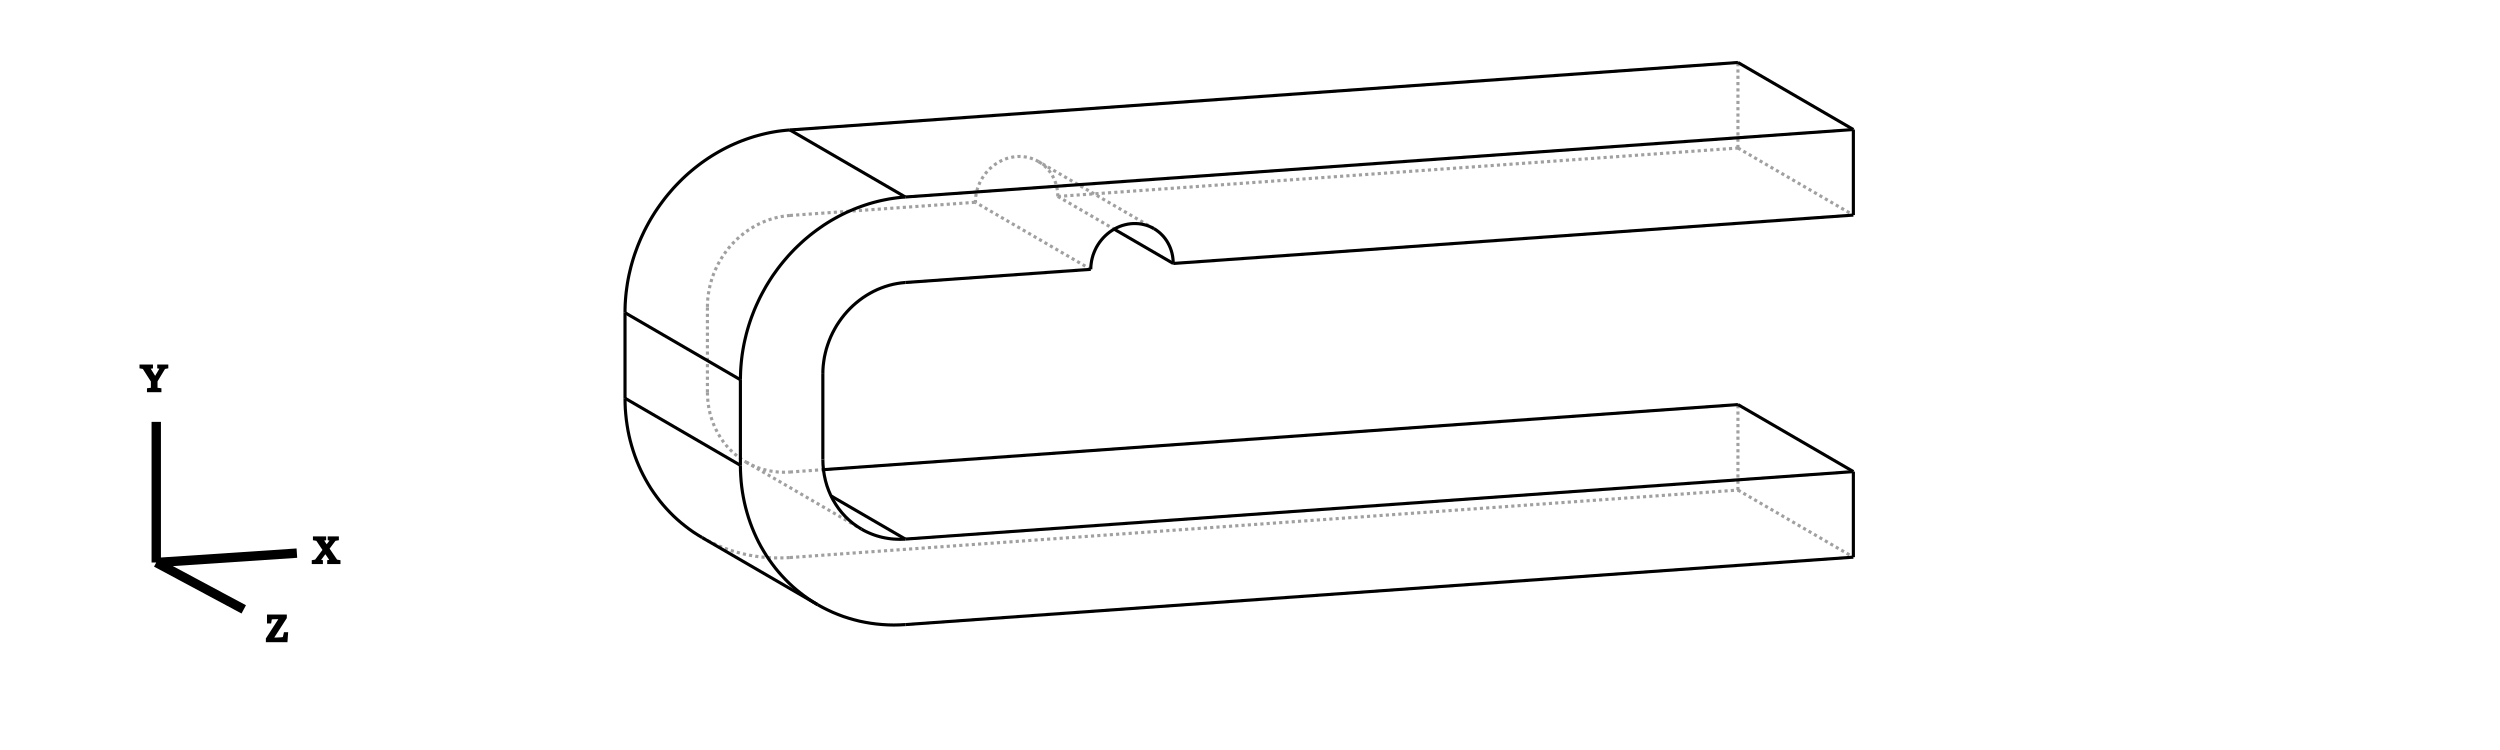
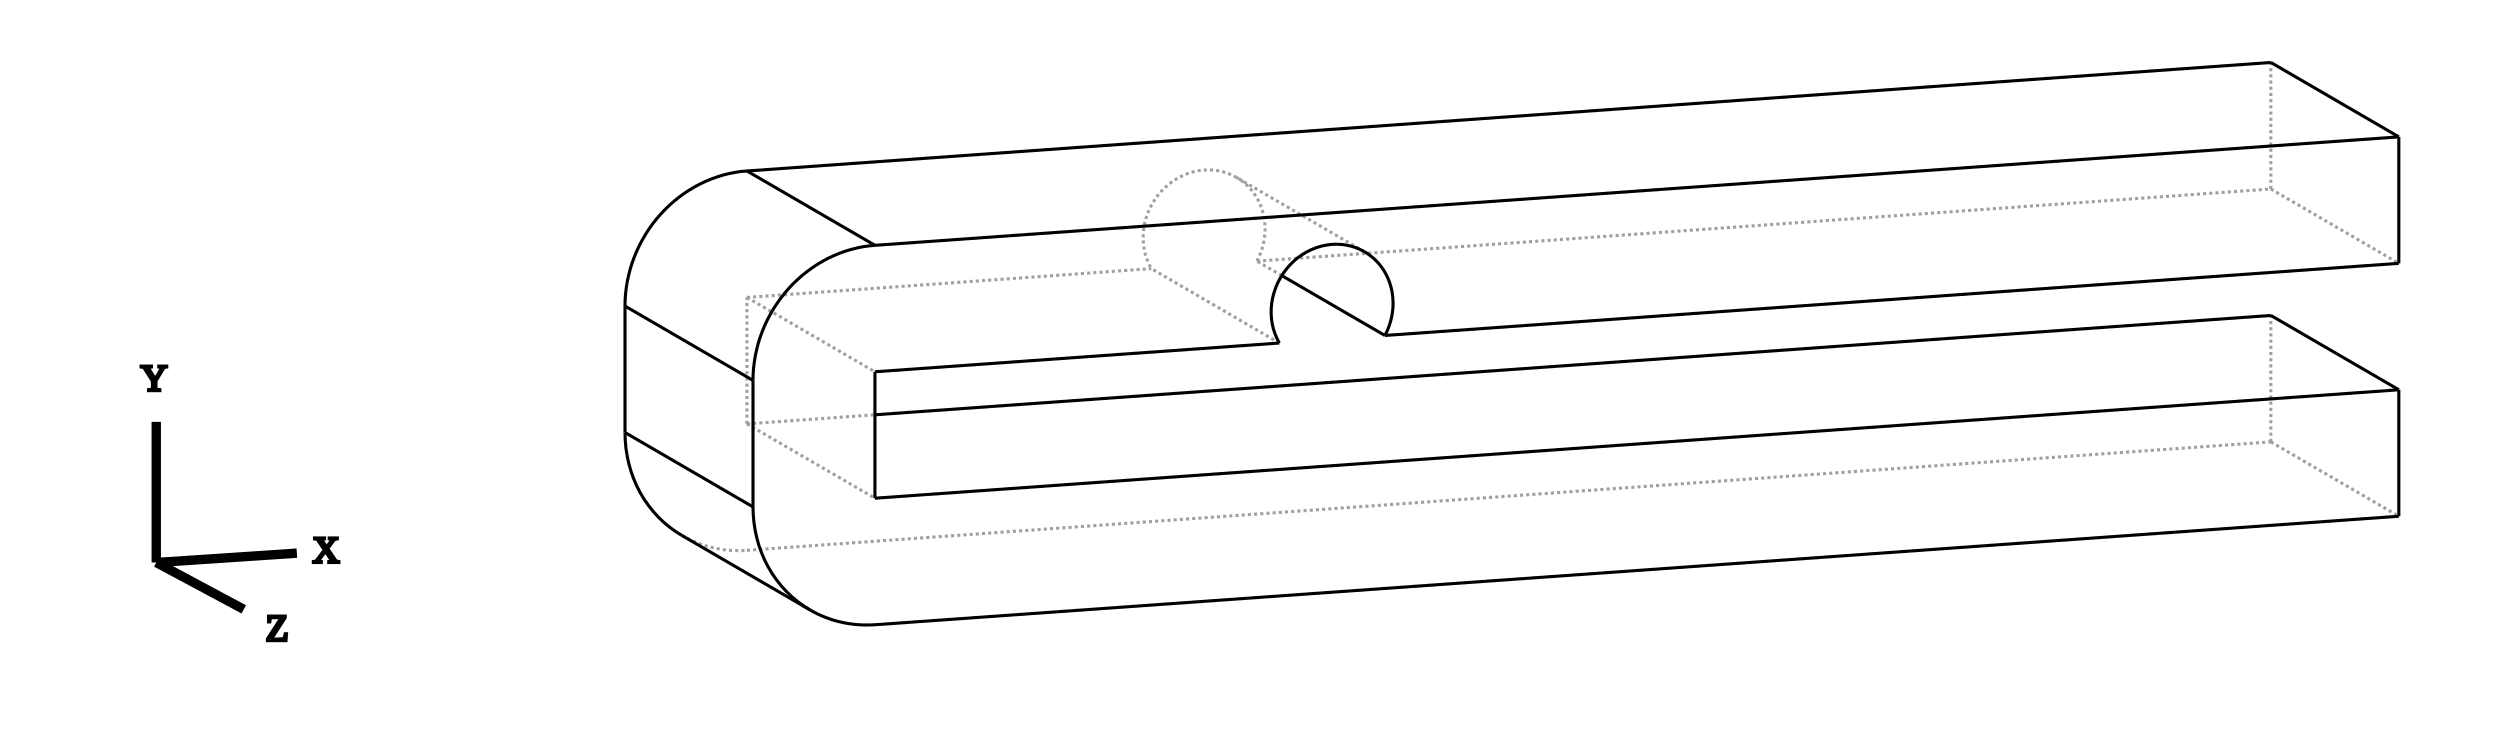
<svg xmlns="http://www.w3.org/2000/svg" width="800.0" height="240.0">
-   <g transform="scale(13.97483, -13.97483)   translate(29.31879,-7.933857)" stroke-width="0.072" fill="none">
-     <g stroke="rgb(160,160,160)" fill="none" stroke-dasharray="0.072,0.072">
-       <path d="M-13.12,-1.051 L-13.12,0.907 " />
-       <path d="M-13.12,-1.051 L-13.116,-1.174 L-13.105,-1.296 L-13.086,-1.417 L-13.06,-1.536 L-13.026,-1.652 L-12.986,-1.765 L-12.938,-1.875 L-12.884,-1.981 L-12.823,-2.083 L-12.756,-2.181 L-12.683,-2.273 L-12.604,-2.359 L-12.519,-2.441 L-12.43,-2.516 L-12.335,-2.584 L-12.237,-2.646 " />
-       <path d="M-12.237,-2.646 L-12.18,-2.678 L-12.122,-2.707 L-12.063,-2.734 L-12.003,-2.759 L-11.942,-2.782 L-11.88,-2.802 L-11.818,-2.82 L-11.755,-2.836 L-11.691,-2.849 L-11.626,-2.86 L-11.561,-2.868 L-11.496,-2.875 L-11.43,-2.878 L-11.364,-2.88 L-11.298,-2.878 L-11.232,-2.875 " />
-       <path d="M-13.12,0.907 L-13.117,1.003 L-13.111,1.1 L-13.099,1.196 L-13.083,1.292 L-13.063,1.387 L-13.038,1.481 L-13.009,1.575 L-12.976,1.667 L-12.938,1.757 L-12.897,1.846 L-12.851,1.933 L-12.801,2.018 L-12.748,2.1 L-12.691,2.18 L-12.631,2.257 L-12.567,2.331 L-12.5,2.402 L-12.429,2.47 L-12.356,2.534 L-12.281,2.595 L-12.202,2.652 L-12.122,2.705 L-12.039,2.754 L-11.954,2.799 L-11.868,2.84 L-11.78,2.876 L-11.691,2.908 L-11.6,2.936 L-11.509,2.959 L-11.417,2.977 L-11.325,2.991 L-11.232,3 " />
-       <path d="M-11.232,-4.833 L10.477,-3.288 " />
-       <path d="M10.477,-3.288 L10.477,-1.33 " />
-       <path d="M-11.232,-2.875 L-10.463,-2.82 " />
-       <path d="M-11.232,3 L-6.985,3.302 " />
-       <path d="M-5.097,3.436 L-5.099,3.498 L-5.104,3.559 L-5.114,3.619 L-5.127,3.679 L-5.143,3.737 L-5.164,3.793 L-5.187,3.848 L-5.215,3.901 L-5.245,3.952 L-5.279,4.001 L-5.315,4.047 L-5.355,4.09 L-5.397,4.131 L-5.442,4.169 L-5.489,4.203 L-5.538,4.234 " />
-       <path d="M-5.538,4.234 L-5.593,4.263 L-5.649,4.288 L-5.707,4.309 L-5.767,4.326 L-5.827,4.338 L-5.889,4.346 L-5.951,4.35 L-6.014,4.35 L-6.077,4.345 L-6.14,4.336 L-6.202,4.322 L-6.264,4.305 L-6.324,4.283 L-6.383,4.257 L-6.441,4.227 L-6.497,4.194 L-6.551,4.156 L-6.603,4.116 L-6.652,4.072 L-6.699,4.024 L-6.742,3.974 L-6.783,3.921 L-6.82,3.866 L-6.854,3.809 L-6.884,3.749 L-6.91,3.688 L-6.933,3.626 L-6.951,3.562 L-6.966,3.498 L-6.976,3.433 L-6.982,3.367 L-6.985,3.302 " />
-       <path d="M-5.097,3.436 L10.477,4.544 " />
-       <path d="M10.477,4.544 L10.477,6.503 " />
-       <path d="M-13.241,-4.376 L-13.128,-4.439 L-13.012,-4.497 L-12.894,-4.551 L-12.774,-4.601 L-12.653,-4.646 L-12.529,-4.687 L-12.404,-4.723 L-12.277,-4.754 L-12.15,-4.781 L-12.021,-4.803 L-11.891,-4.82 L-11.76,-4.832 L-11.628,-4.84 L-11.497,-4.842 L-11.364,-4.84 L-11.232,-4.833 " />
-       <path d="M10.477,-3.288 L13.12,-4.824 " />
-       <path d="M10.477,4.544 L13.12,3.009 " />
-       <path d="M-5.097,3.436 L-3.807,2.687 " />
-       <path d="M-4.342,1.767 L-6.985,3.302 " />
-       <path d="M-12.237,-2.646 L-9.594,-4.181 " />
-       <path d="M-2.896,2.699 L-5.538,4.234 " />
+   <g transform="scale(20.66643, -20.66643)   translate(24.35453,-5.32034)" stroke-width="0.048" fill="none">
+     <g stroke="rgb(160,160,160)" fill="none" stroke-dasharray="0.048,0.048">
+       <path d="M-12.789,-1.243 L-10.807,-2.394 " />
+       <path d="M-12.789,0.715 L-10.807,-0.436 " />
+       <path d="M-12.789,-1.243 L-12.789,0.715 " />
+       <path d="M-12.789,-1.243 L-10.807,-1.102 " />
+       <path d="M-12.789,0.715 L-6.528,1.161 " />
+       <path d="M-4.546,0.009 L-6.528,1.161 " />
+       <path d="M-4.893,1.277 L-4.871,1.32 L-4.852,1.363 L-4.834,1.408 L-4.818,1.453 L-4.804,1.499 L-4.793,1.545 L-4.783,1.591 L-4.776,1.638 L-4.771,1.685 L-4.767,1.732 L-4.766,1.779 L-4.768,1.826 L-4.771,1.872 L-4.777,1.919 L-4.784,1.964 L-4.794,2.009 L-4.806,2.054 L-4.82,2.097 L-4.836,2.14 L-4.854,2.182 L-4.874,2.222 L-4.896,2.262 L-4.92,2.3 L-4.946,2.337 L-4.973,2.372 L-5.002,2.406 L-5.033,2.438 L-5.065,2.469 L-5.099,2.498 L-5.134,2.525 L-5.17,2.55 L-5.208,2.573 " />
+       <path d="M-5.208,2.573 L-5.276,2.609 L-5.347,2.638 L-5.42,2.661 L-5.496,2.677 L-5.573,2.687 L-5.651,2.69 L-5.729,2.686 L-5.807,2.676 L-5.885,2.658 L-5.961,2.635 L-6.035,2.605 L-6.108,2.568 L-6.177,2.526 L-6.244,2.478 L-6.306,2.425 L-6.365,2.367 L-6.419,2.305 L-6.468,2.238 L-6.512,2.168 L-6.551,2.094 L-6.584,2.018 L-6.61,1.94 L-6.631,1.86 L-6.645,1.779 L-6.653,1.698 L-6.654,1.616 L-6.649,1.536 L-6.637,1.456 L-6.619,1.378 L-6.594,1.303 L-6.564,1.23 L-6.528,1.161 " />
+       <path d="M-4.893,1.277 L10.807,2.394 " />
+       <path d="M10.807,2.394 L10.807,4.353 " />
+       <path d="M-13.794,-2.972 L-13.737,-3.004 L-13.679,-3.033 L-13.62,-3.06 L-13.561,-3.085 L-13.5,-3.108 L-13.438,-3.128 L-13.375,-3.146 L-13.312,-3.162 L-13.248,-3.175 L-13.184,-3.186 L-13.119,-3.195 L-13.053,-3.201 L-12.988,-3.204 L-12.922,-3.206 L-12.855,-3.205 L-12.789,-3.201 " />
+       <path d="M-12.789,-3.201 L10.807,-1.522 " />
+       <path d="M10.807,-1.522 L10.807,0.436 " />
+       <path d="M10.807,-1.522 L12.789,-2.673 " />
+       <path d="M10.807,2.394 L12.789,1.243 " />
+       <path d="M-4.508,1.053 L-4.893,1.277 " />
+       <path d="M-3.226,1.422 L-5.208,2.573 " />
    </g>
    <g stroke="rgb(0,0,0)" fill="none">
-       <path d="M-10.477,-2.586 L-10.477,-0.628 " />
-       <path d="M-8.589,-6.368 L13.12,-4.824 " />
-       <path d="M13.12,-4.824 L13.12,-2.865 " />
-       <path d="M-8.589,-4.41 L13.12,-2.865 " />
-       <path d="M-10.477,-2.586 L-10.473,-2.709 L-10.462,-2.832 L-10.443,-2.952 L-10.417,-3.071 L-10.384,-3.187 L-10.343,-3.301 L-10.296,-3.41 L-10.241,-3.517 L-10.18,-3.618 L-10.113,-3.716 L-10.04,-3.808 L-9.961,-3.895 L-9.877,-3.976 L-9.787,-4.051 L-9.692,-4.119 L-9.594,-4.181 " />
-       <path d="M-9.594,-4.181 L-9.537,-4.213 L-9.479,-4.242 L-9.42,-4.269 L-9.36,-4.294 L-9.299,-4.317 L-9.238,-4.337 L-9.175,-4.355 L-9.112,-4.371 L-9.048,-4.384 L-8.983,-4.395 L-8.918,-4.404 L-8.853,-4.41 L-8.787,-4.413 L-8.721,-4.415 L-8.655,-4.414 L-8.589,-4.41 " />
-       <path d="M-10.477,-0.628 L-10.475,-0.532 L-10.468,-0.435 L-10.456,-0.339 L-10.441,-0.243 L-10.42,-0.148 L-10.396,-0.054 L-10.366,0.04 L-10.333,0.132 L-10.296,0.222 L-10.254,0.311 L-10.208,0.398 L-10.159,0.483 L-10.105,0.565 L-10.048,0.645 L-9.988,0.722 L-9.924,0.796 L-9.857,0.867 L-9.787,0.935 L-9.714,0.999 L-9.638,1.06 L-9.56,1.117 L-9.479,1.17 L-9.396,1.219 L-9.312,1.264 L-9.225,1.305 L-9.137,1.341 L-9.048,1.373 L-8.957,1.401 L-8.866,1.424 L-8.774,1.442 L-8.682,1.456 L-8.589,1.465 " />
-       <path d="M-8.589,1.465 L-4.342,1.767 " />
-       <path d="M-4.342,1.767 L-4.34,1.832 L-4.333,1.897 L-4.323,1.963 L-4.308,2.027 L-4.29,2.091 L-4.267,2.153 L-4.241,2.214 L-4.211,2.274 L-4.177,2.331 L-4.14,2.386 L-4.099,2.439 L-4.056,2.489 L-4.009,2.536 L-3.96,2.58 L-3.908,2.621 L-3.854,2.658 L-3.798,2.692 L-3.741,2.722 L-3.681,2.748 L-3.621,2.77 L-3.559,2.787 L-3.497,2.801 L-3.434,2.81 L-3.371,2.815 L-3.309,2.815 L-3.246,2.811 L-3.185,2.803 L-3.124,2.79 L-3.064,2.774 L-3.006,2.753 L-2.95,2.728 L-2.896,2.699 " />
-       <path d="M-2.896,2.699 L-2.846,2.668 L-2.799,2.633 L-2.754,2.596 L-2.712,2.555 L-2.672,2.512 L-2.636,2.466 L-2.602,2.417 L-2.572,2.366 L-2.545,2.313 L-2.521,2.258 L-2.501,2.202 L-2.484,2.143 L-2.471,2.084 L-2.462,2.024 L-2.456,1.963 L-2.454,1.901 " />
-       <path d="M-2.454,1.901 L13.12,3.009 " />
-       <path d="M13.12,3.009 L13.12,4.968 " />
-       <path d="M-8.589,3.423 L13.12,4.968 " />
-       <path d="M-12.365,-0.762 L-12.363,-0.666 L-12.36,-0.57 L-12.354,-0.474 L-12.346,-0.377 L-12.336,-0.281 L-12.324,-0.185 L-12.309,-0.089 L-12.292,0.007 L-12.273,0.102 L-12.251,0.197 L-12.228,0.292 L-12.202,0.386 L-12.174,0.48 L-12.144,0.573 L-12.112,0.665 L-12.077,0.757 L-12.041,0.848 L-12.002,0.938 L-11.961,1.027 L-11.919,1.116 L-11.874,1.203 L-11.827,1.289 L-11.779,1.375 L-11.728,1.459 L-11.676,1.542 L-11.622,1.624 L-11.565,1.704 L-11.508,1.783 L-11.448,1.861 L-11.387,1.937 L-11.323,2.012 L-11.259,2.086 L-11.192,2.158 L-11.125,2.228 L-11.055,2.296 L-10.984,2.363 L-10.912,2.429 L-10.838,2.492 L-10.763,2.554 L-10.687,2.613 L-10.609,2.671 L-10.53,2.727 L-10.45,2.782 L-10.369,2.834 L-10.287,2.884 L-10.203,2.932 L-10.119,2.978 L-10.034,3.022 L-9.948,3.064 L-9.861,3.103 L-9.773,3.141 L-9.685,3.176 L-9.596,3.209 L-9.506,3.24 L-9.416,3.269 L-9.326,3.295 L-9.235,3.319 L-9.143,3.341 L-9.051,3.36 L-8.959,3.378 L-8.867,3.392 L-8.774,3.405 L-8.682,3.415 L-8.589,3.423 " />
-       <path d="M-12.365,-2.721 L-12.365,-0.762 " />
-       <path d="M-12.365,-2.721 L-12.363,-2.844 L-12.357,-2.967 L-12.348,-3.09 L-12.335,-3.211 L-12.318,-3.333 L-12.297,-3.453 L-12.273,-3.572 L-12.245,-3.69 L-12.213,-3.807 L-12.178,-3.923 L-12.139,-4.037 L-12.097,-4.149 L-12.051,-4.26 L-12.002,-4.369 L-11.95,-4.476 L-11.894,-4.581 L-11.834,-4.684 L-11.772,-4.785 L-11.706,-4.883 L-11.637,-4.979 L-11.566,-5.073 L-11.491,-5.164 L-11.413,-5.252 L-11.333,-5.337 L-11.25,-5.42 L-11.164,-5.5 L-11.076,-5.576 L-10.985,-5.649 L-10.891,-5.72 L-10.796,-5.787 L-10.698,-5.85 L-10.598,-5.911 " />
-       <path d="M-10.598,-5.911 L-10.485,-5.974 L-10.369,-6.032 L-10.251,-6.087 L-10.132,-6.136 L-10.01,-6.182 L-9.886,-6.222 L-9.761,-6.258 L-9.635,-6.29 L-9.507,-6.316 L-9.378,-6.338 L-9.248,-6.355 L-9.117,-6.367 L-8.986,-6.375 L-8.854,-6.378 L-8.721,-6.375 L-8.589,-6.368 " />
-       <path d="M-10.463,-2.82 L10.477,-1.33 " />
-       <path d="M-11.232,4.958 L10.477,6.503 " />
-       <path d="M-15.007,0.773 L-15.006,0.869 L-15.003,0.965 L-14.997,1.062 L-14.989,1.158 L-14.979,1.254 L-14.966,1.35 L-14.952,1.446 L-14.935,1.542 L-14.916,1.637 L-14.894,1.732 L-14.871,1.827 L-14.845,1.921 L-14.817,2.015 L-14.787,2.108 L-14.754,2.2 L-14.72,2.292 L-14.683,2.383 L-14.645,2.473 L-14.604,2.562 L-14.562,2.651 L-14.517,2.738 L-14.47,2.825 L-14.422,2.91 L-14.371,2.994 L-14.319,3.077 L-14.264,3.159 L-14.208,3.239 L-14.15,3.318 L-14.091,3.396 L-14.029,3.473 L-13.966,3.547 L-13.902,3.621 L-13.835,3.693 L-13.767,3.763 L-13.698,3.832 L-13.627,3.899 L-13.555,3.964 L-13.481,4.027 L-13.406,4.089 L-13.329,4.149 L-13.252,4.207 L-13.173,4.263 L-13.093,4.317 L-13.012,4.369 L-12.929,4.419 L-12.846,4.467 L-12.762,4.513 L-12.677,4.557 L-12.591,4.599 L-12.504,4.638 L-12.416,4.676 L-12.328,4.711 L-12.239,4.744 L-12.149,4.775 L-12.059,4.804 L-11.968,4.83 L-11.877,4.854 L-11.786,4.876 L-11.694,4.896 L-11.602,4.913 L-11.51,4.928 L-11.417,4.94 L-11.325,4.95 L-11.232,4.958 " />
-       <path d="M-15.007,-1.185 L-15.007,0.773 " />
-       <path d="M-15.007,-1.185 L-15.005,-1.309 L-15,-1.432 L-14.99,-1.554 L-14.977,-1.676 L-14.96,-1.797 L-14.94,-1.918 L-14.916,-2.037 L-14.888,-2.155 L-14.856,-2.272 L-14.821,-2.387 L-14.782,-2.502 L-14.74,-2.614 L-14.694,-2.725 L-14.645,-2.834 L-14.592,-2.941 L-14.536,-3.046 L-14.477,-3.149 L-14.415,-3.25 L-14.349,-3.348 L-14.28,-3.444 L-14.209,-3.538 L-14.134,-3.629 L-14.056,-3.717 L-13.976,-3.802 L-13.893,-3.885 L-13.807,-3.964 L-13.718,-4.041 L-13.627,-4.114 L-13.534,-4.185 L-13.439,-4.252 L-13.341,-4.315 L-13.241,-4.376 " />
-       <path d="M10.477,6.503 L13.12,4.968 " />
-       <path d="M-3.807,2.687 L-2.454,1.901 " />
-       <path d="M10.477,-1.33 L13.12,-2.865 " />
-       <path d="M-10.29,-3.422 L-8.589,-4.41 " />
-       <path d="M-15.007,-1.185 L-12.365,-2.721 " />
-       <path d="M-15.007,0.773 L-12.365,-0.762 " />
-       <path d="M-11.232,4.958 L-8.589,3.423 " />
-       <path d="M-13.241,-4.376 L-10.598,-5.911 " />
+       <path d="M-10.807,-2.394 L-10.807,-0.436 " />
+       <path d="M-10.807,-1.102 L10.807,0.436 " />
+       <path d="M10.807,0.436 L12.789,-0.715 " />
+       <path d="M-10.807,-2.394 L12.789,-0.715 " />
+       <path d="M-10.807,-0.436 L-4.546,0.009 " />
+       <path d="M-4.546,0.009 L-4.582,0.079 L-4.612,0.152 L-4.637,0.227 L-4.655,0.305 L-4.667,0.384 L-4.672,0.465 L-4.671,0.546 L-4.663,0.628 L-4.649,0.708 L-4.628,0.788 L-4.601,0.867 L-4.569,0.943 L-4.53,1.016 L-4.486,1.087 L-4.437,1.153 L-4.383,1.216 L-4.324,1.274 L-4.262,1.327 L-4.195,1.375 L-4.126,1.417 L-4.053,1.453 L-3.979,1.483 L-3.903,1.507 L-3.825,1.524 L-3.747,1.535 L-3.669,1.539 L-3.591,1.536 L-3.514,1.526 L-3.438,1.51 L-3.365,1.487 L-3.294,1.457 L-3.226,1.422 " />
+       <path d="M-3.226,1.422 L-3.188,1.399 L-3.152,1.373 L-3.117,1.346 L-3.083,1.318 L-3.051,1.287 L-3.02,1.255 L-2.991,1.221 L-2.964,1.186 L-2.938,1.149 L-2.914,1.11 L-2.892,1.071 L-2.872,1.03 L-2.854,0.989 L-2.838,0.946 L-2.824,0.902 L-2.812,0.858 L-2.802,0.813 L-2.795,0.767 L-2.789,0.721 L-2.786,0.675 L-2.784,0.628 L-2.785,0.581 L-2.788,0.534 L-2.794,0.487 L-2.801,0.44 L-2.811,0.393 L-2.822,0.347 L-2.836,0.302 L-2.852,0.256 L-2.869,0.212 L-2.889,0.168 L-2.911,0.126 " />
+       <path d="M-2.911,0.126 L12.789,1.243 " />
+       <path d="M12.789,1.243 L12.789,3.201 " />
+       <path d="M-10.807,1.522 L12.789,3.201 " />
+       <path d="M-12.695,-0.57 L-12.693,-0.474 L-12.686,-0.378 L-12.674,-0.282 L-12.659,-0.186 L-12.638,-0.091 L-12.614,0.004 L-12.585,0.097 L-12.551,0.189 L-12.514,0.28 L-12.472,0.369 L-12.426,0.455 L-12.377,0.54 L-12.323,0.622 L-12.266,0.702 L-12.206,0.779 L-12.142,0.854 L-12.075,0.925 L-12.005,0.992 L-11.932,1.057 L-11.856,1.117 L-11.778,1.174 L-11.697,1.228 L-11.614,1.277 L-11.53,1.322 L-11.443,1.362 L-11.355,1.399 L-11.266,1.431 L-11.175,1.458 L-11.084,1.481 L-10.992,1.5 L-10.9,1.513 L-10.807,1.522 " />
+       <path d="M-12.695,-2.529 L-12.695,-0.57 " />
+       <path d="M-12.695,-2.529 L-12.691,-2.652 L-12.68,-2.774 L-12.661,-2.895 L-12.635,-3.013 L-12.602,-3.13 L-12.561,-3.243 L-12.514,-3.353 L-12.459,-3.459 L-12.399,-3.561 L-12.331,-3.658 L-12.258,-3.75 L-12.179,-3.837 L-12.095,-3.918 L-12.005,-3.993 L-11.911,-4.062 L-11.812,-4.124 " />
+       <path d="M-11.812,-4.124 L-11.755,-4.155 L-11.697,-4.185 L-11.638,-4.212 L-11.578,-4.237 L-11.518,-4.259 L-11.456,-4.28 L-11.393,-4.298 L-11.33,-4.313 L-11.266,-4.327 L-11.201,-4.337 L-11.137,-4.346 L-11.071,-4.352 L-11.005,-4.356 L-10.939,-4.357 L-10.873,-4.356 L-10.807,-4.353 " />
+       <path d="M-10.807,-4.353 L12.789,-2.673 " />
+       <path d="M12.789,-2.673 L12.789,-0.715 " />
+       <path d="M-12.789,2.673 L10.807,4.353 " />
+       <path d="M-14.677,0.581 L-14.675,0.677 L-14.668,0.774 L-14.657,0.87 L-14.641,0.966 L-14.62,1.061 L-14.596,1.155 L-14.567,1.248 L-14.533,1.341 L-14.496,1.431 L-14.454,1.52 L-14.408,1.607 L-14.359,1.691 L-14.306,1.774 L-14.249,1.854 L-14.188,1.931 L-14.124,2.005 L-14.057,2.076 L-13.987,2.144 L-13.914,2.208 L-13.838,2.269 L-13.76,2.326 L-13.679,2.379 L-13.596,2.428 L-13.512,2.473 L-13.425,2.514 L-13.337,2.55 L-13.248,2.582 L-13.158,2.61 L-13.066,2.633 L-12.974,2.651 L-12.882,2.665 L-12.789,2.673 " />
+       <path d="M-14.677,-1.377 L-14.677,0.581 " />
+       <path d="M-14.677,-1.377 L-14.673,-1.501 L-14.662,-1.623 L-14.643,-1.743 L-14.617,-1.862 L-14.584,-1.978 L-14.543,-2.092 L-14.496,-2.202 L-14.442,-2.308 L-14.381,-2.41 L-14.313,-2.507 L-14.24,-2.599 L-14.161,-2.686 L-14.077,-2.767 L-13.987,-2.842 L-13.893,-2.91 L-13.794,-2.972 " />
+       <path d="M10.807,4.353 L12.789,3.201 " />
+       <path d="M-2.911,0.126 L-4.508,1.053 " />
+       <path d="M-14.677,-1.377 L-12.695,-2.529 " />
+       <path d="M-14.677,0.581 L-12.695,-0.57 " />
+       <path d="M-12.789,2.673 L-10.807,1.522 " />
+       <path d="M-13.794,-2.972 L-11.812,-4.124 " />
    </g>
  </g>
  <g transform="translate(20,210.0)" stroke="rgb(0,0,255)">
    <line x1="30" y1="-30" x2="75" y2="-33" stroke-width="3" stroke="#000000" />
    <text x="80" y="-30" style="stroke:#000000">X </text>
    <line x1="30" y1="-30" x2="30" y2="-75" stroke-width="3" stroke="#000000" />
    <text x="25" y="-85" style="stroke:#000000">Y </text>
    <line x1="30" y1="-30" x2="58" y2="-15" stroke-width="3" stroke="#000000" />
    <text x="65" y="-5" style="stroke:#000000">Z </text>
  </g>
</svg>
